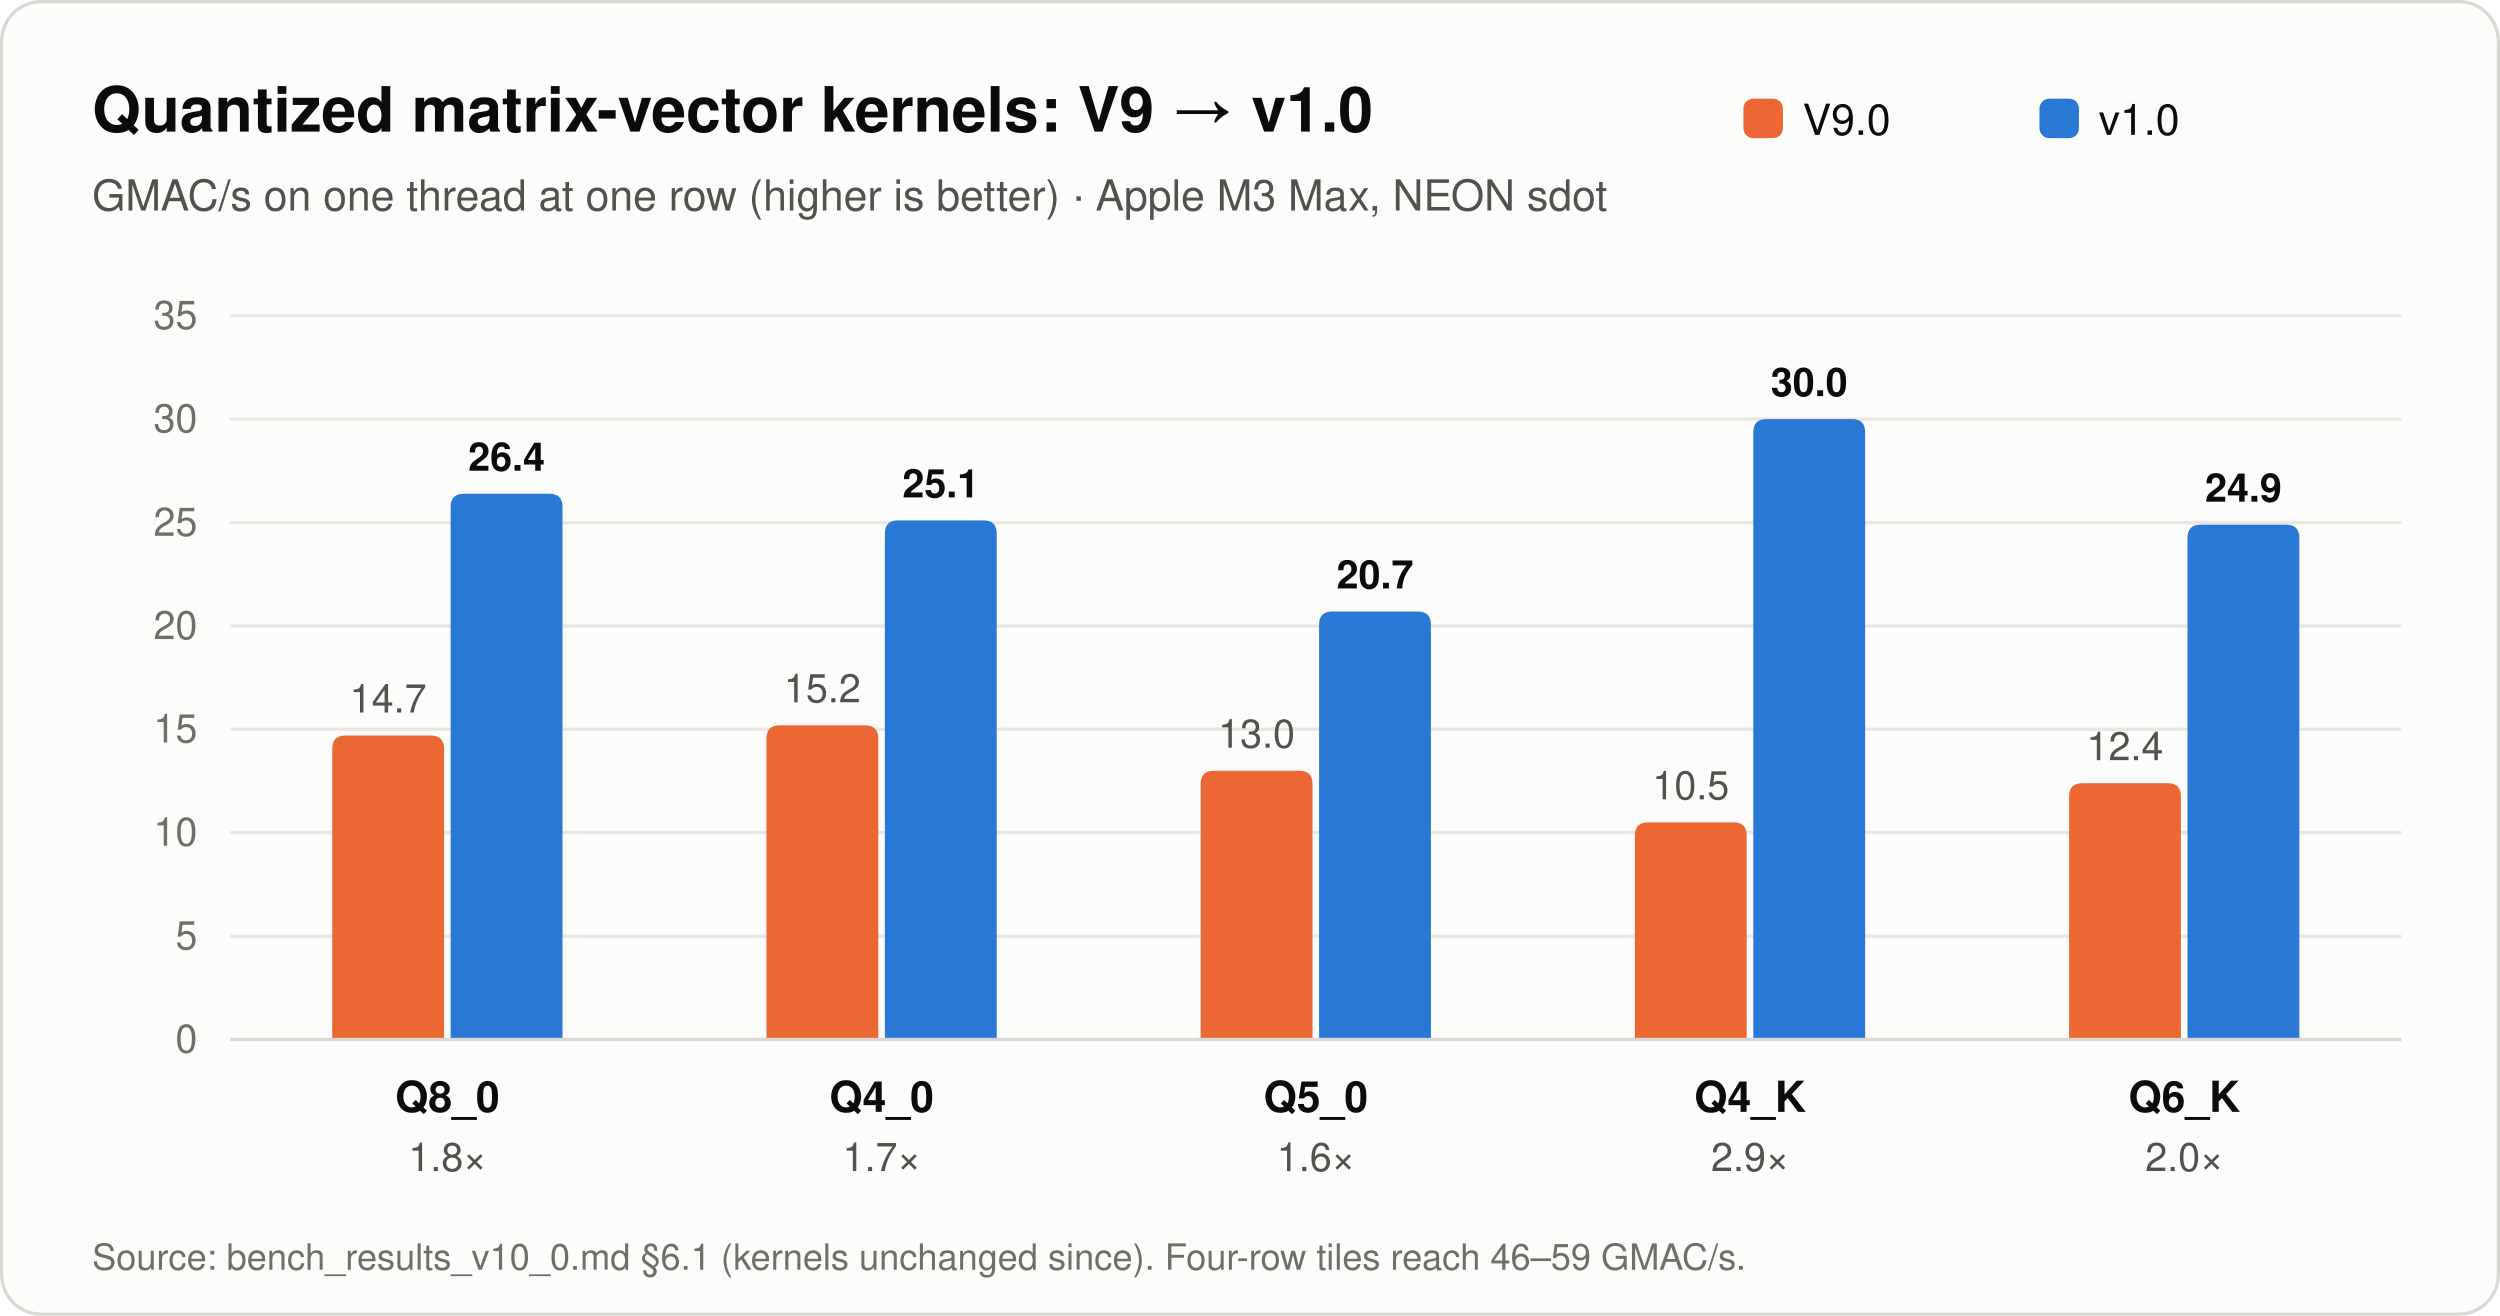
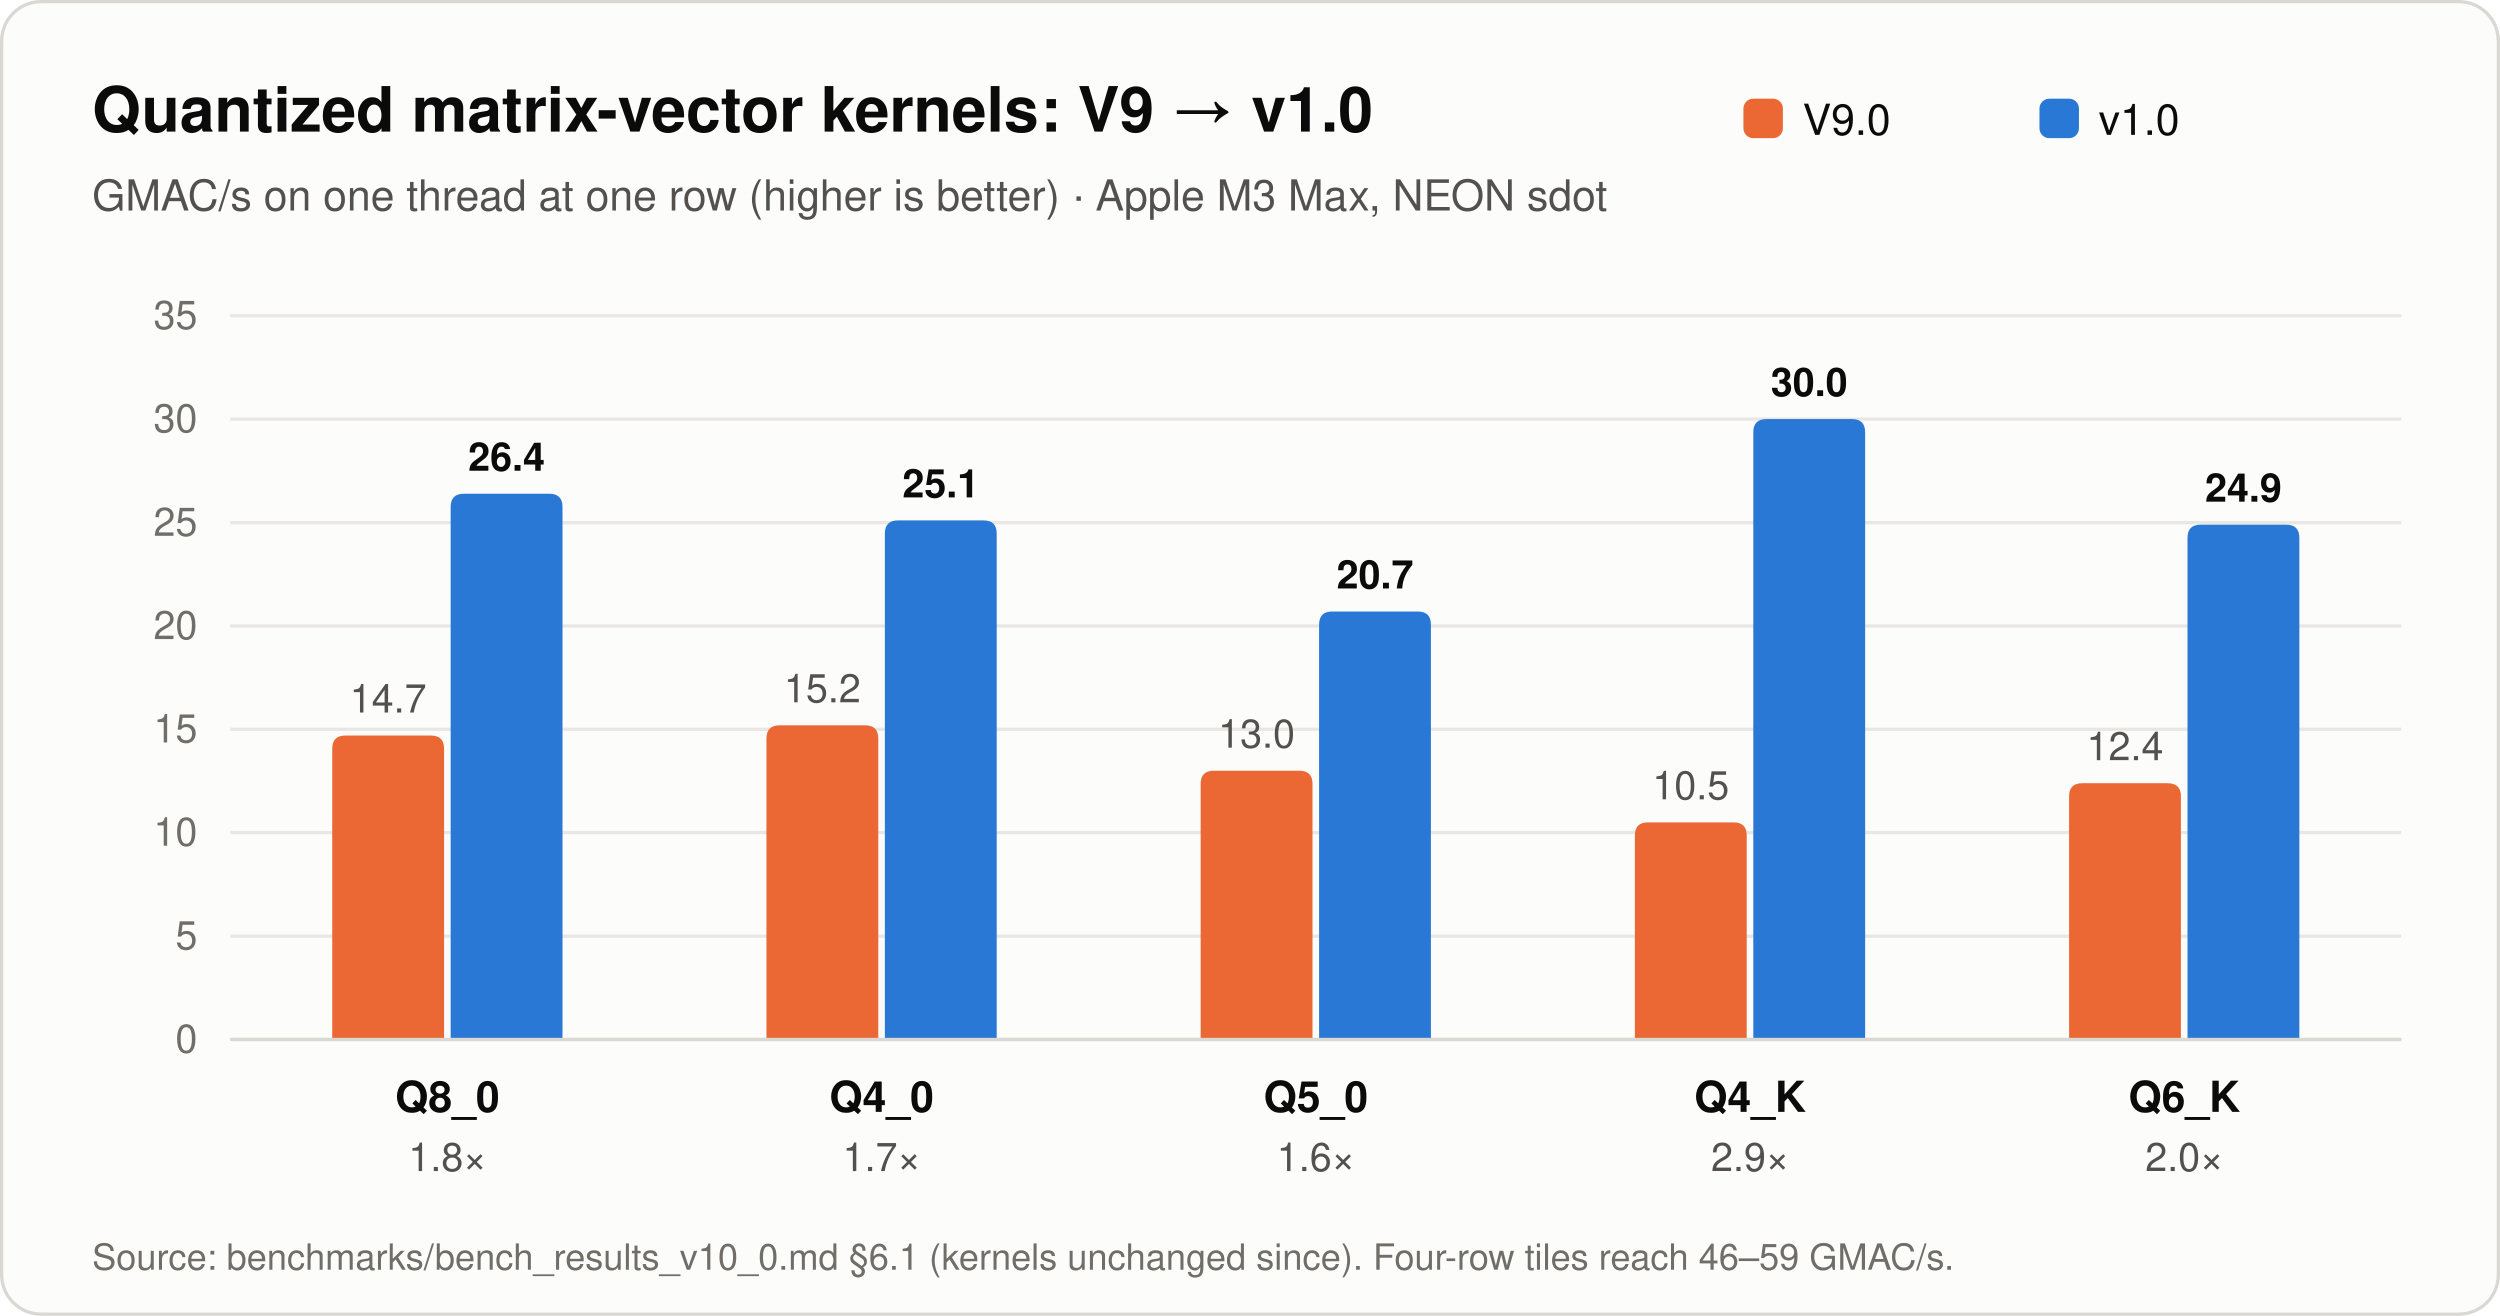
<svg xmlns="http://www.w3.org/2000/svg" viewBox="0 0 760 400" width="760" height="400" role="img" aria-label="Bar chart: kernel throughput per format, V9 vs v1.0">
  <rect x="0.5" y="0.5" width="759" height="399" rx="12" fill="#fcfcfb" stroke="#d9d8d3" />
  <text x="28.0" y="40.0" font-family="-apple-system, BlinkMacSystemFont, 'Segoe UI', Helvetica, Arial, sans-serif" font-size="19" font-weight="700" fill="#0b0b0b" text-anchor="start">Quantized matrix-vector kernels: V9 → v1.0</text>
  <text x="28.0" y="64.0" font-family="-apple-system, BlinkMacSystemFont, 'Segoe UI', Helvetica, Arial, sans-serif" font-size="13" font-weight="400" fill="#52514e" text-anchor="start">GMAC/s on one thread at one row (higher is better) · Apple M3 Max, NEON sdot</text>
  <rect x="530" y="30" width="12" height="12" rx="3" fill="#eb6834" />
  <text x="548.0" y="41.0" font-family="-apple-system, BlinkMacSystemFont, 'Segoe UI', Helvetica, Arial, sans-serif" font-size="13" font-weight="400" fill="#0b0b0b" text-anchor="start">V9.0</text>
  <rect x="620" y="30" width="12" height="12" rx="3" fill="#2a78d6" />
  <text x="638.0" y="41.0" font-family="-apple-system, BlinkMacSystemFont, 'Segoe UI', Helvetica, Arial, sans-serif" font-size="13" font-weight="400" fill="#0b0b0b" text-anchor="start">v1.0</text>
  <line x1="70" x2="730" y1="316.0" y2="316.0" stroke="#e8e7e3" stroke-width="1" />
  <text x="60.0" y="320.0" font-family="-apple-system, BlinkMacSystemFont, 'Segoe UI', Helvetica, Arial, sans-serif" font-size="12" font-weight="400" fill="#6f6e69" text-anchor="end">0</text>
  <line x1="70" x2="730" y1="284.6" y2="284.6" stroke="#e8e7e3" stroke-width="1" />
  <text x="60.0" y="288.6" font-family="-apple-system, BlinkMacSystemFont, 'Segoe UI', Helvetica, Arial, sans-serif" font-size="12" font-weight="400" fill="#6f6e69" text-anchor="end">5</text>
  <line x1="70" x2="730" y1="253.1" y2="253.1" stroke="#e8e7e3" stroke-width="1" />
  <text x="60.0" y="257.1" font-family="-apple-system, BlinkMacSystemFont, 'Segoe UI', Helvetica, Arial, sans-serif" font-size="12" font-weight="400" fill="#6f6e69" text-anchor="end">10</text>
  <line x1="70" x2="730" y1="221.7" y2="221.7" stroke="#e8e7e3" stroke-width="1" />
  <text x="60.0" y="225.7" font-family="-apple-system, BlinkMacSystemFont, 'Segoe UI', Helvetica, Arial, sans-serif" font-size="12" font-weight="400" fill="#6f6e69" text-anchor="end">15</text>
  <line x1="70" x2="730" y1="190.3" y2="190.3" stroke="#e8e7e3" stroke-width="1" />
  <text x="60.0" y="194.3" font-family="-apple-system, BlinkMacSystemFont, 'Segoe UI', Helvetica, Arial, sans-serif" font-size="12" font-weight="400" fill="#6f6e69" text-anchor="end">20</text>
  <line x1="70" x2="730" y1="158.9" y2="158.9" stroke="#e8e7e3" stroke-width="1" />
  <text x="60.0" y="162.9" font-family="-apple-system, BlinkMacSystemFont, 'Segoe UI', Helvetica, Arial, sans-serif" font-size="12" font-weight="400" fill="#6f6e69" text-anchor="end">25</text>
  <line x1="70" x2="730" y1="127.4" y2="127.4" stroke="#e8e7e3" stroke-width="1" />
  <text x="60.0" y="131.4" font-family="-apple-system, BlinkMacSystemFont, 'Segoe UI', Helvetica, Arial, sans-serif" font-size="12" font-weight="400" fill="#6f6e69" text-anchor="end">30</text>
  <line x1="70" x2="730" y1="96.0" y2="96.0" stroke="#e8e7e3" stroke-width="1" />
  <text x="60.0" y="100.0" font-family="-apple-system, BlinkMacSystemFont, 'Segoe UI', Helvetica, Arial, sans-serif" font-size="12" font-weight="400" fill="#6f6e69" text-anchor="end">35</text>
  <path d="M101.0,316.0 L101.0,227.6 Q101.0,223.6 105.0,223.6 L131.0,223.6 Q135.0,223.6 135.0,227.6 L135.0,316.0 Z" fill="#eb6834" />
  <text x="118.0" y="216.6" font-family="-apple-system, BlinkMacSystemFont, 'Segoe UI', Helvetica, Arial, sans-serif" font-size="12" font-weight="400" fill="#52514e" text-anchor="middle">14.7</text>
  <path d="M137.0,316.0 L137.0,154.1 Q137.0,150.1 141.0,150.1 L167.0,150.1 Q171.0,150.1 171.0,154.1 L171.0,316.0 Z" fill="#2a78d6" />
  <text x="154.0" y="143.1" font-family="-apple-system, BlinkMacSystemFont, 'Segoe UI', Helvetica, Arial, sans-serif" font-size="12" font-weight="600" fill="#0b0b0b" text-anchor="middle">26.4</text>
  <text x="136.0" y="338.0" font-family="-apple-system, BlinkMacSystemFont, 'Segoe UI', Helvetica, Arial, sans-serif" font-size="13" font-weight="600" fill="#0b0b0b" text-anchor="middle">Q8_0</text>
  <text x="136.0" y="356.0" font-family="-apple-system, BlinkMacSystemFont, 'Segoe UI', Helvetica, Arial, sans-serif" font-size="12" font-weight="400" fill="#52514e" text-anchor="middle">1.8×</text>
  <path d="M233.0,316.0 L233.0,224.5 Q233.0,220.5 237.0,220.5 L263.0,220.5 Q267.0,220.5 267.0,224.5 L267.0,316.0 Z" fill="#eb6834" />
  <text x="250.0" y="213.5" font-family="-apple-system, BlinkMacSystemFont, 'Segoe UI', Helvetica, Arial, sans-serif" font-size="12" font-weight="400" fill="#52514e" text-anchor="middle">15.2</text>
  <path d="M269.0,316.0 L269.0,162.2 Q269.0,158.2 273.0,158.2 L299.0,158.2 Q303.0,158.2 303.0,162.2 L303.0,316.0 Z" fill="#2a78d6" />
  <text x="286.0" y="151.2" font-family="-apple-system, BlinkMacSystemFont, 'Segoe UI', Helvetica, Arial, sans-serif" font-size="12" font-weight="600" fill="#0b0b0b" text-anchor="middle">25.1</text>
  <text x="268.0" y="338.0" font-family="-apple-system, BlinkMacSystemFont, 'Segoe UI', Helvetica, Arial, sans-serif" font-size="13" font-weight="600" fill="#0b0b0b" text-anchor="middle">Q4_0</text>
  <text x="268.0" y="356.0" font-family="-apple-system, BlinkMacSystemFont, 'Segoe UI', Helvetica, Arial, sans-serif" font-size="12" font-weight="400" fill="#52514e" text-anchor="middle">1.7×</text>
  <path d="M365.0,316.0 L365.0,238.3 Q365.0,234.3 369.0,234.3 L395.0,234.3 Q399.0,234.3 399.0,238.3 L399.0,316.0 Z" fill="#eb6834" />
  <text x="382.0" y="227.3" font-family="-apple-system, BlinkMacSystemFont, 'Segoe UI', Helvetica, Arial, sans-serif" font-size="12" font-weight="400" fill="#52514e" text-anchor="middle">13.0</text>
  <path d="M401.0,316.0 L401.0,189.9 Q401.0,185.9 405.0,185.9 L431.0,185.9 Q435.0,185.9 435.0,189.9 L435.0,316.0 Z" fill="#2a78d6" />
  <text x="418.0" y="178.9" font-family="-apple-system, BlinkMacSystemFont, 'Segoe UI', Helvetica, Arial, sans-serif" font-size="12" font-weight="600" fill="#0b0b0b" text-anchor="middle">20.7</text>
  <text x="400.0" y="338.0" font-family="-apple-system, BlinkMacSystemFont, 'Segoe UI', Helvetica, Arial, sans-serif" font-size="13" font-weight="600" fill="#0b0b0b" text-anchor="middle">Q5_0</text>
  <text x="400.0" y="356.0" font-family="-apple-system, BlinkMacSystemFont, 'Segoe UI', Helvetica, Arial, sans-serif" font-size="12" font-weight="400" fill="#52514e" text-anchor="middle">1.6×</text>
  <path d="M497.0,316.0 L497.0,254.0 Q497.0,250.0 501.0,250.0 L527.0,250.0 Q531.0,250.0 531.0,254.0 L531.0,316.0 Z" fill="#eb6834" />
  <text x="514.0" y="243.0" font-family="-apple-system, BlinkMacSystemFont, 'Segoe UI', Helvetica, Arial, sans-serif" font-size="12" font-weight="400" fill="#52514e" text-anchor="middle">10.5</text>
  <path d="M533.0,316.0 L533.0,131.4 Q533.0,127.4 537.0,127.4 L563.0,127.4 Q567.0,127.4 567.0,131.4 L567.0,316.0 Z" fill="#2a78d6" />
  <text x="550.0" y="120.4" font-family="-apple-system, BlinkMacSystemFont, 'Segoe UI', Helvetica, Arial, sans-serif" font-size="12" font-weight="600" fill="#0b0b0b" text-anchor="middle">30.0</text>
  <text x="532.0" y="338.0" font-family="-apple-system, BlinkMacSystemFont, 'Segoe UI', Helvetica, Arial, sans-serif" font-size="13" font-weight="600" fill="#0b0b0b" text-anchor="middle">Q4_K</text>
  <text x="532.0" y="356.0" font-family="-apple-system, BlinkMacSystemFont, 'Segoe UI', Helvetica, Arial, sans-serif" font-size="12" font-weight="400" fill="#52514e" text-anchor="middle">2.9×</text>
  <path d="M629.0,316.0 L629.0,242.1 Q629.0,238.1 633.0,238.1 L659.0,238.1 Q663.0,238.1 663.0,242.1 L663.0,316.0 Z" fill="#eb6834" />
  <text x="646.0" y="231.1" font-family="-apple-system, BlinkMacSystemFont, 'Segoe UI', Helvetica, Arial, sans-serif" font-size="12" font-weight="400" fill="#52514e" text-anchor="middle">12.4</text>
  <path d="M665.0,316.0 L665.0,163.5 Q665.0,159.5 669.0,159.5 L695.0,159.5 Q699.0,159.5 699.0,163.5 L699.0,316.0 Z" fill="#2a78d6" />
  <text x="682.0" y="152.5" font-family="-apple-system, BlinkMacSystemFont, 'Segoe UI', Helvetica, Arial, sans-serif" font-size="12" font-weight="600" fill="#0b0b0b" text-anchor="middle">24.9</text>
  <text x="664.0" y="338.0" font-family="-apple-system, BlinkMacSystemFont, 'Segoe UI', Helvetica, Arial, sans-serif" font-size="13" font-weight="600" fill="#0b0b0b" text-anchor="middle">Q6_K</text>
  <text x="664.0" y="356.0" font-family="-apple-system, BlinkMacSystemFont, 'Segoe UI', Helvetica, Arial, sans-serif" font-size="12" font-weight="400" fill="#52514e" text-anchor="middle">2.0×</text>
  <line x1="70" x2="730" y1="316" y2="316" stroke="#d9d8d3" stroke-width="1" />
-   <text x="28.0" y="386.0" font-family="-apple-system, BlinkMacSystemFont, 'Segoe UI', Helvetica, Arial, sans-serif" font-size="11" font-weight="400" fill="#6f6e69" text-anchor="start">Source: bench_results_v10_0.md §6.1 (kernels unchanged since). Four-row tiles reach 46–59 GMAC/s.</text>
+   <text x="28.0" y="386.0" font-family="-apple-system, BlinkMacSystemFont, 'Segoe UI', Helvetica, Arial, sans-serif" font-size="11" font-weight="400" fill="#6f6e69" text-anchor="start">Source: benchmarks/bench_results_v10_0.md §6.1 (kernels unchanged since). Four-row tiles reach 46–59 GMAC/s.</text>
</svg>
